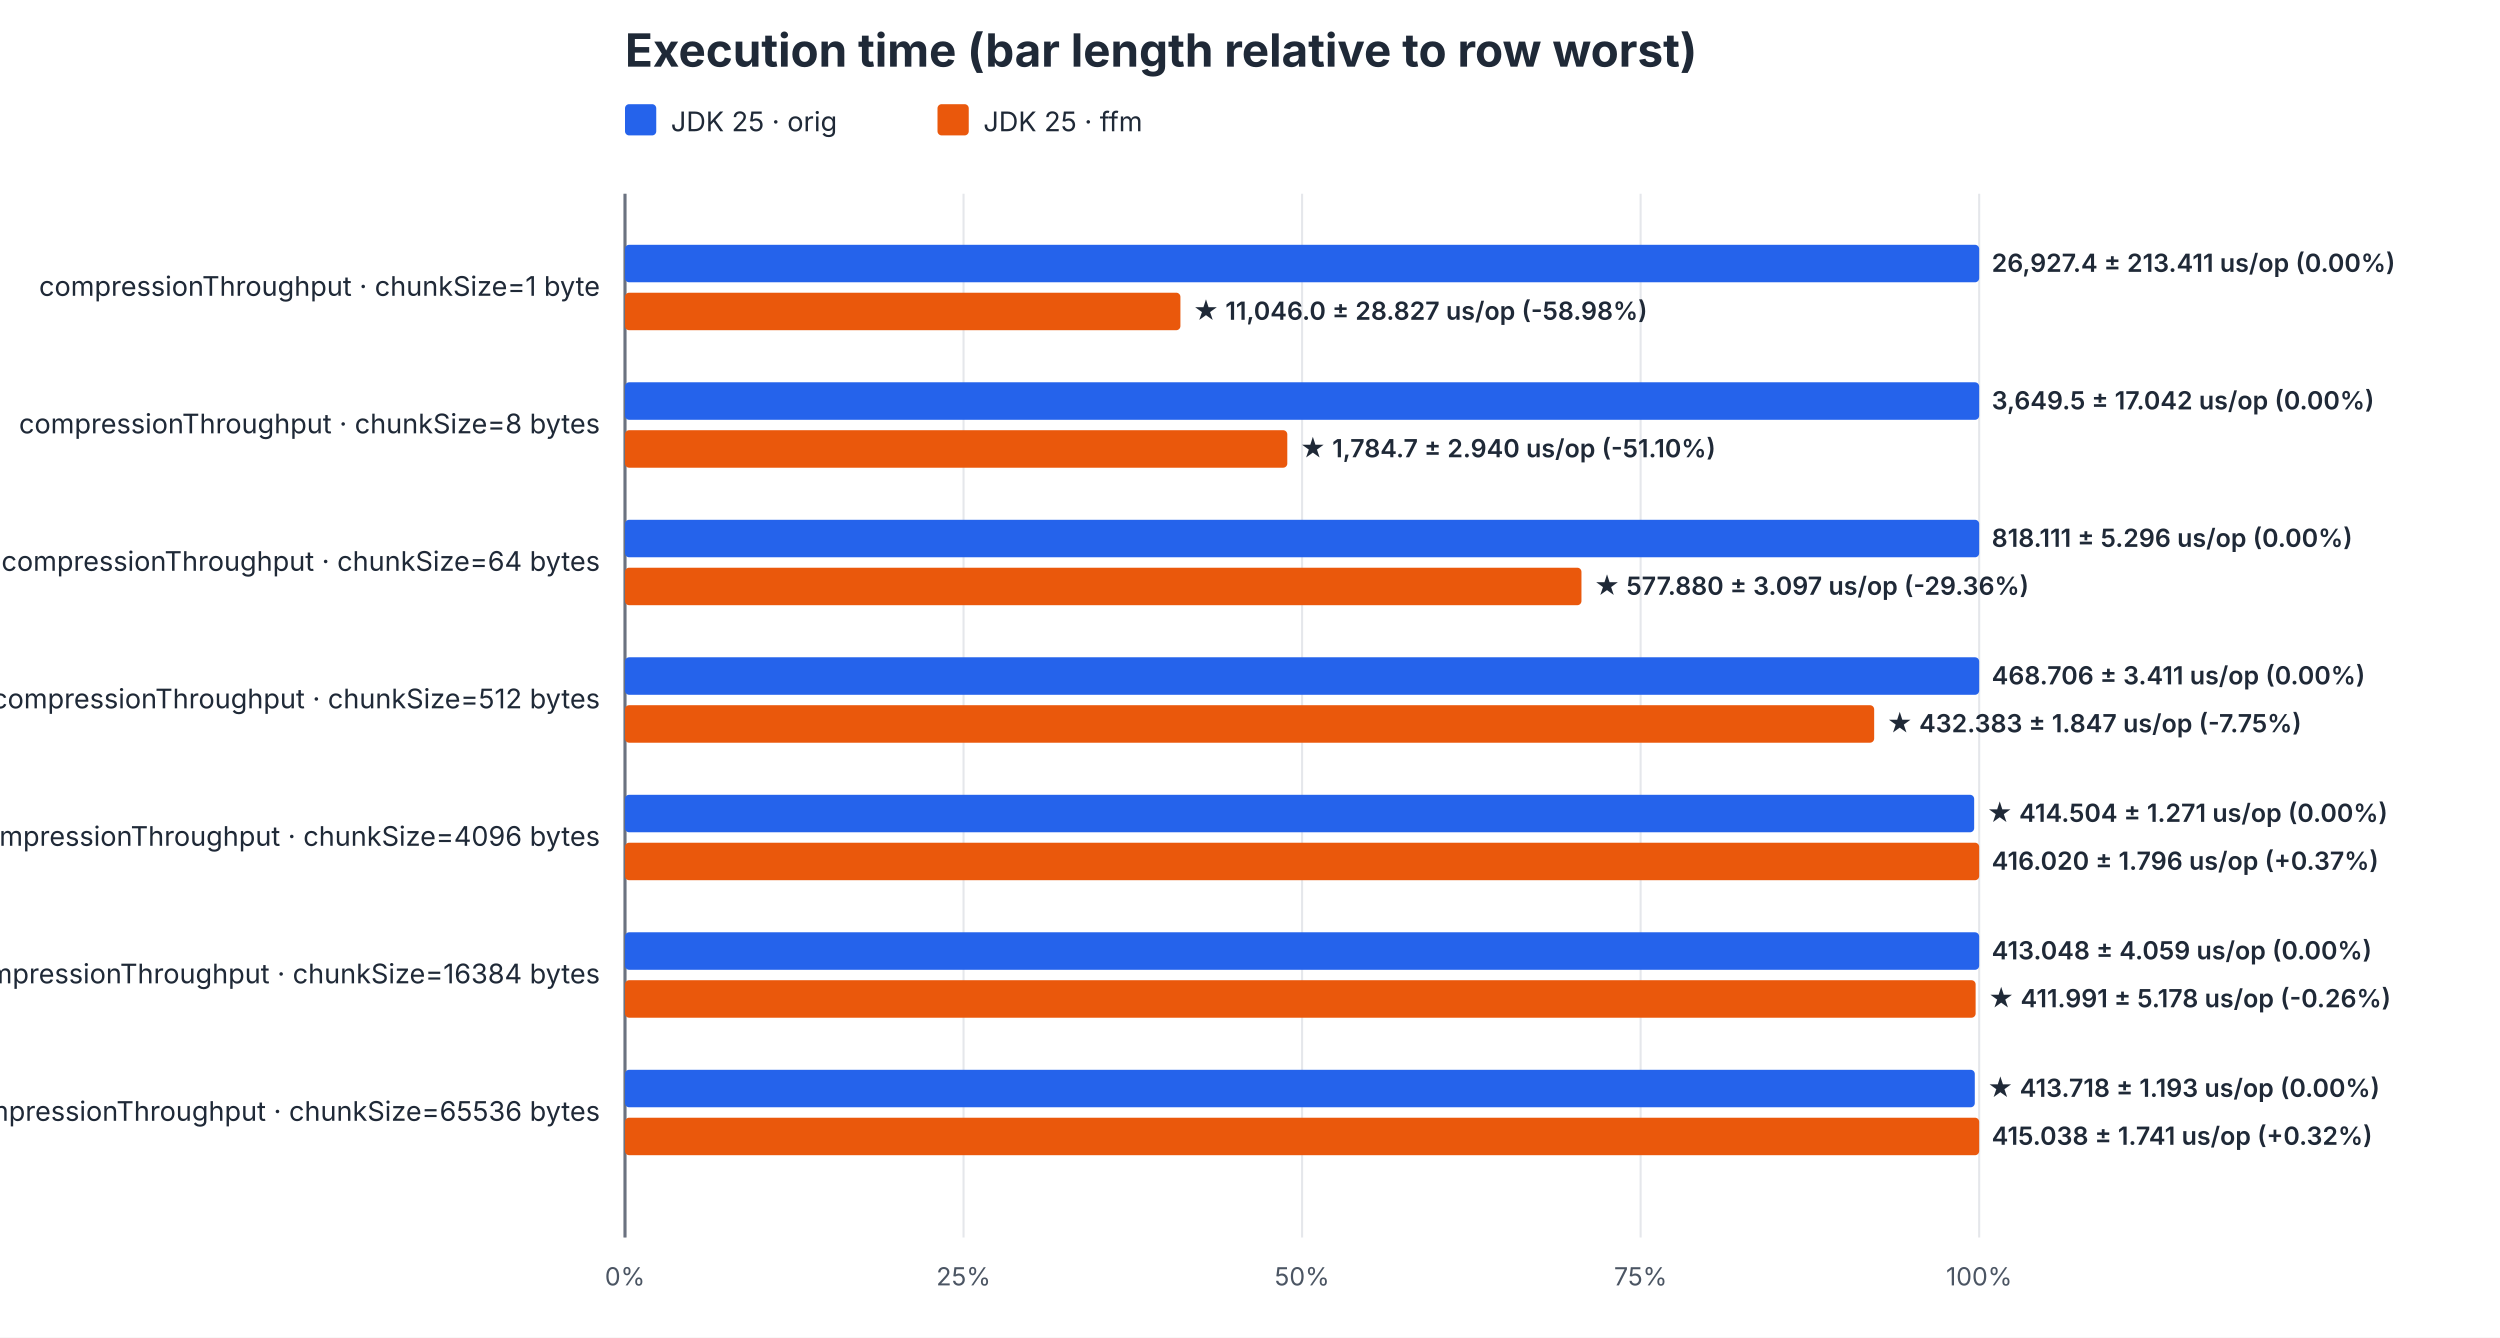
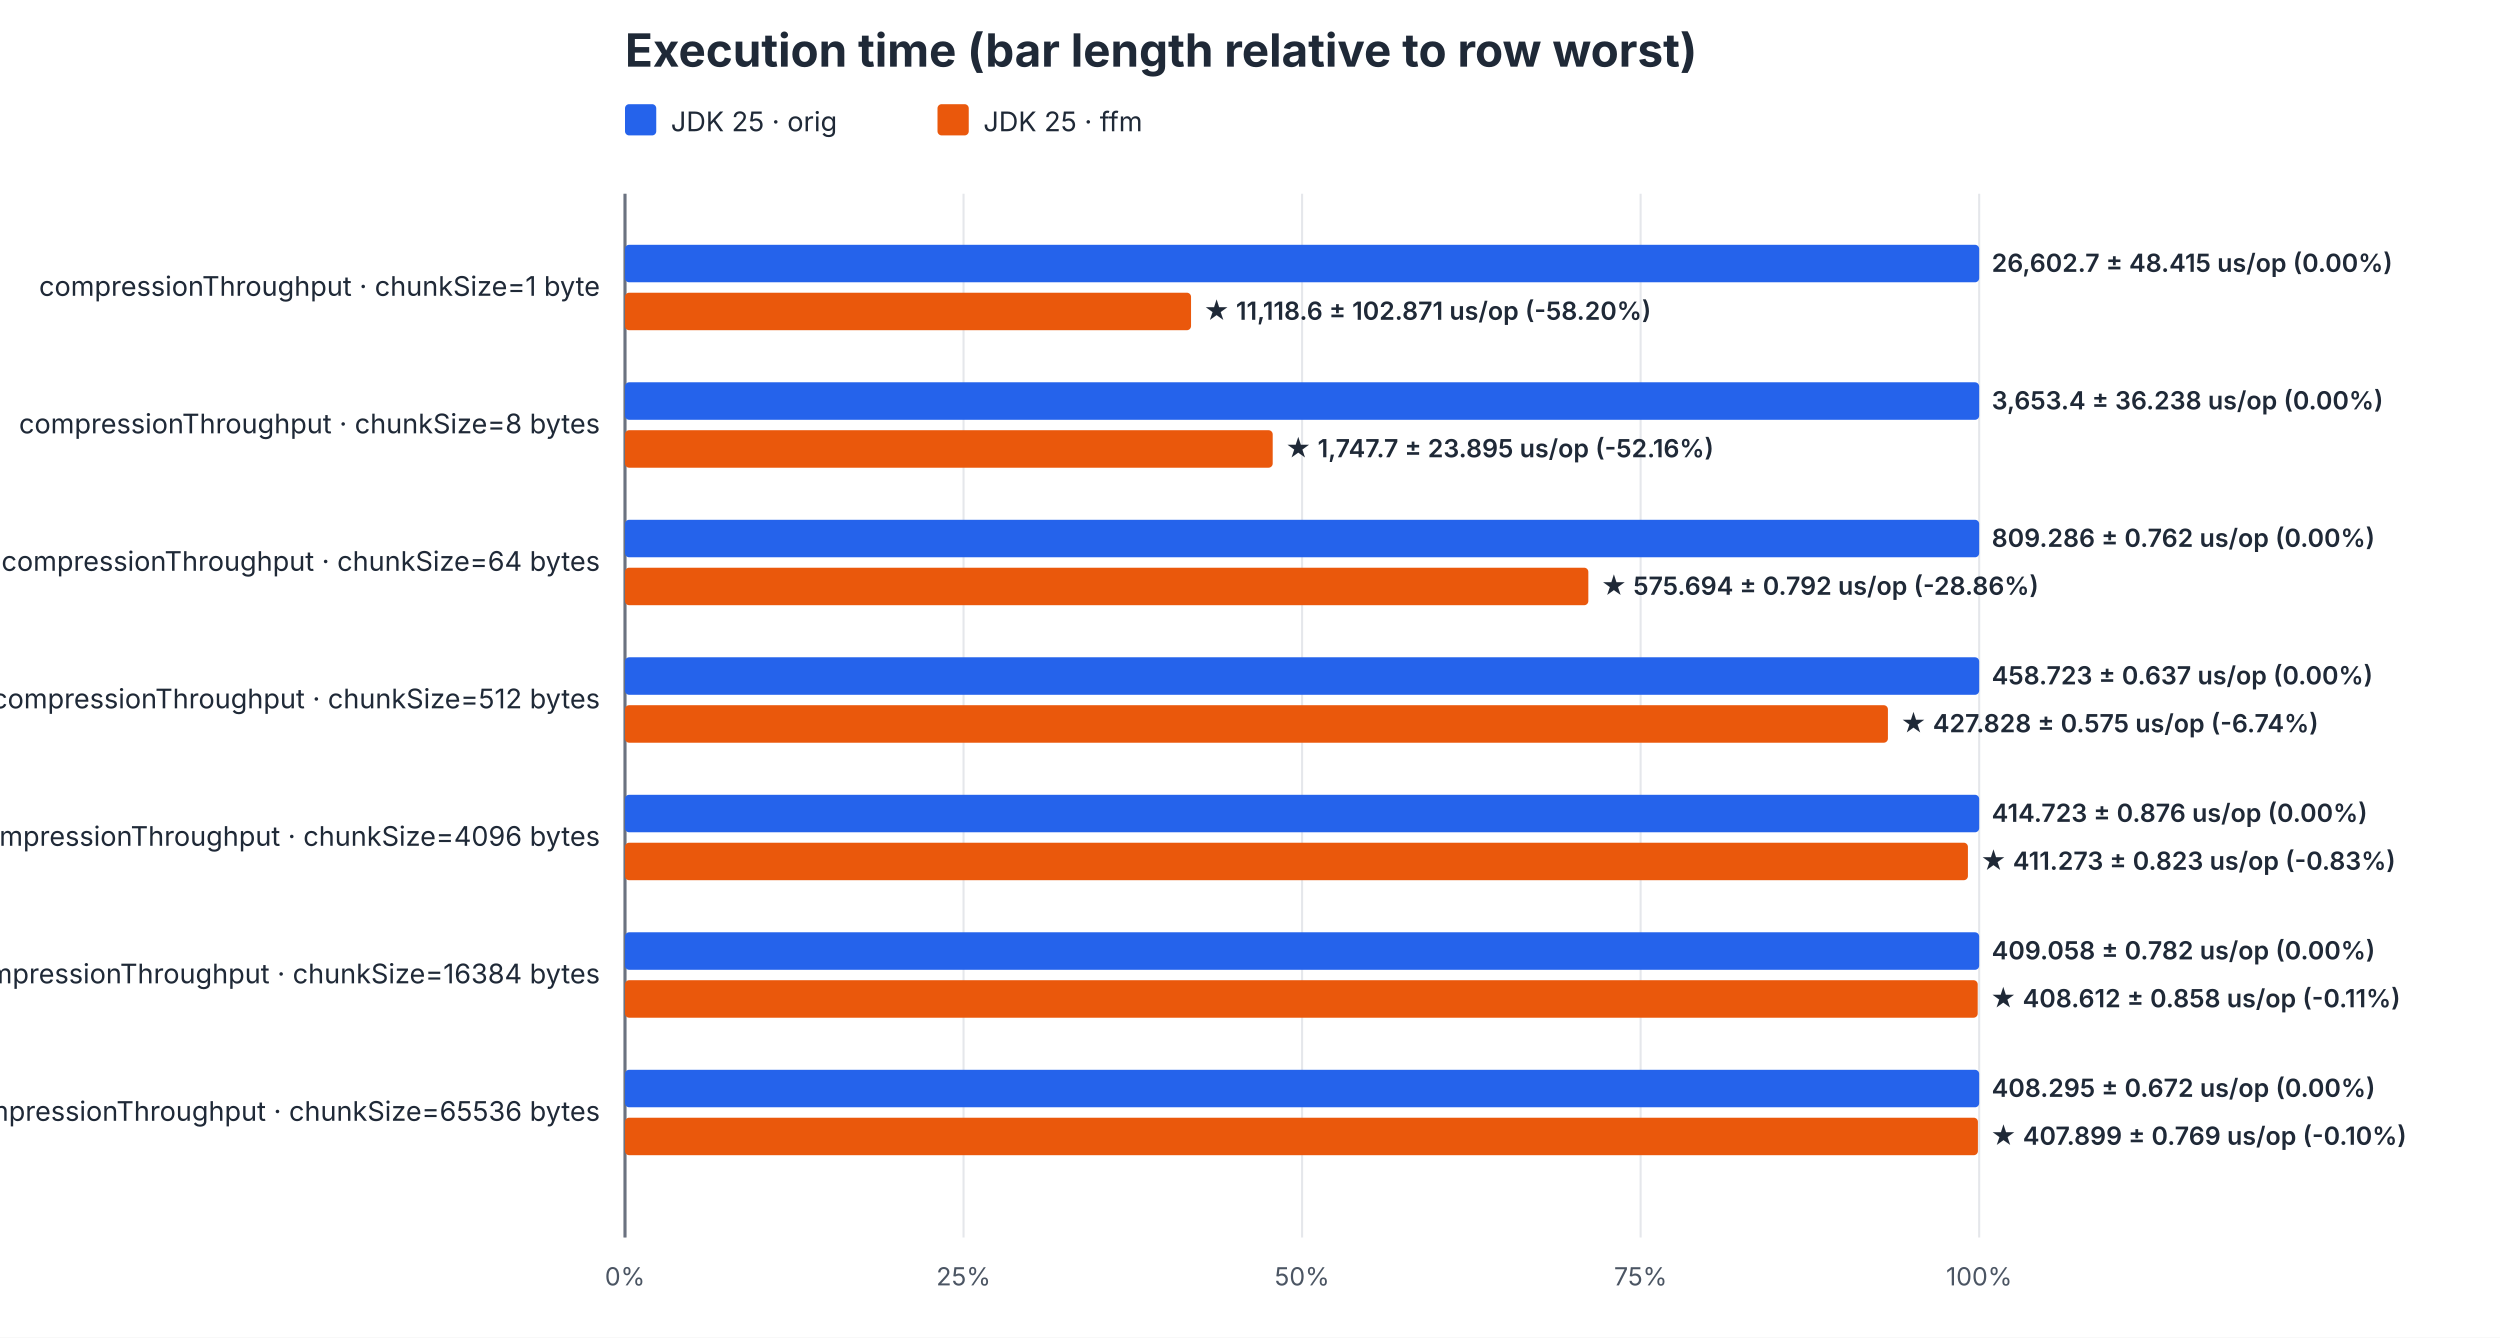
<svg xmlns="http://www.w3.org/2000/svg" width="1200" height="642" viewBox="0 0 1200 642">
  <rect width="100%" height="100%" fill="#ffffff" />
  <style>text{font-family:system-ui,-apple-system,sans-serif;fill:#1f2937}.title{font-size:22px;font-weight:700}.label{font-size:13px}.tick{font-size:12px;fill:#4b5563}.value{font-size:12px;font-weight:600}</style>
  <text x="300" y="32" class="title">Execution time (bar length relative to row worst)</text>
  <rect x="300" y="50" width="15" height="15" rx="2" fill="#2563eb" />
  <text x="322" y="63" class="label">JDK 25 · orig</text>
  <rect x="450" y="50" width="15" height="15" rx="2" fill="#ea580c" />
  <text x="472" y="63" class="label">JDK 25 · ffm</text>
  <line x1="300.0" y1="93" x2="300.0" y2="594" stroke="#e5e7eb" />
  <text x="300.0" y="617" text-anchor="middle" class="tick">0%</text>
  <line x1="462.5" y1="93" x2="462.5" y2="594" stroke="#e5e7eb" />
  <text x="462.5" y="617" text-anchor="middle" class="tick">25%</text>
  <line x1="625.0" y1="93" x2="625.0" y2="594" stroke="#e5e7eb" />
  <text x="625.0" y="617" text-anchor="middle" class="tick">50%</text>
  <line x1="787.5" y1="93" x2="787.5" y2="594" stroke="#e5e7eb" />
  <text x="787.5" y="617" text-anchor="middle" class="tick">75%</text>
  <line x1="950.0" y1="93" x2="950.0" y2="594" stroke="#e5e7eb" />
  <text x="950.0" y="617" text-anchor="middle" class="tick">100%</text>
  <line x1="300.0" y1="93" x2="300.0" y2="594" stroke="#6b7280" stroke-width="1.5" />
  <text x="288" y="142.0" text-anchor="end" class="label">compressionThroughput · chunkSize=1 byte</text>
  <rect x="300.0" y="117.5" width="650.0" height="18" rx="2" fill="#2563eb" />
-   <text x="956.0" y="130.5" text-anchor="start" class="value">26,927.4 ± 213.411 us/op (0.00%)</text>
-   <rect x="300.0" y="140.5" width="266.6" height="18" rx="2" fill="#ea580c" />
-   <text x="572.6" y="153.5" text-anchor="start" class="value">★ 11,046.0 ± 28.827 us/op (-58.98%)</text>
+   <text x="956.0" y="130.5" text-anchor="start" class="value">26,602.7 ± 48.415 us/op (0.00%)</text>
+   <rect x="300.0" y="140.5" width="271.7" height="18" rx="2" fill="#ea580c" />
+   <text x="577.7" y="153.5" text-anchor="start" class="value">★ 11,118.6 ± 102.871 us/op (-58.20%)</text>
  <text x="288" y="208.0" text-anchor="end" class="label">compressionThroughput · chunkSize=8 bytes</text>
  <rect x="300.0" y="183.5" width="650.0" height="18" rx="2" fill="#2563eb" />
-   <text x="956.0" y="196.5" text-anchor="start" class="value">3,649.5 ± 17.042 us/op (0.00%)</text>
-   <rect x="300.0" y="206.5" width="317.9" height="18" rx="2" fill="#ea580c" />
-   <text x="623.9" y="219.5" text-anchor="start" class="value">★ 1,784.7 ± 2.940 us/op (-51.10%)</text>
+   <text x="956.0" y="196.5" text-anchor="start" class="value">3,653.4 ± 36.238 us/op (0.00%)</text>
+   <rect x="300.0" y="206.5" width="310.9" height="18" rx="2" fill="#ea580c" />
+   <text x="616.9" y="219.5" text-anchor="start" class="value">★ 1,747.7 ± 23.895 us/op (-52.16%)</text>
  <text x="288" y="274.0" text-anchor="end" class="label">compressionThroughput · chunkSize=64 bytes</text>
  <rect x="300.0" y="249.5" width="650.0" height="18" rx="2" fill="#2563eb" />
-   <text x="956.0" y="262.5" text-anchor="start" class="value">818.111 ± 5.296 us/op (0.00%)</text>
-   <rect x="300.0" y="272.5" width="459.1" height="18" rx="2" fill="#ea580c" />
-   <text x="765.1" y="285.5" text-anchor="start" class="value">★ 577.880 ± 3.097 us/op (-29.36%)</text>
+   <text x="956.0" y="262.5" text-anchor="start" class="value">809.286 ± 0.762 us/op (0.00%)</text>
+   <rect x="300.0" y="272.5" width="462.4" height="18" rx="2" fill="#ea580c" />
+   <text x="768.4" y="285.5" text-anchor="start" class="value">★ 575.694 ± 0.792 us/op (-28.86%)</text>
  <text x="288" y="340.0" text-anchor="end" class="label">compressionThroughput · chunkSize=512 bytes</text>
  <rect x="300.0" y="315.5" width="650.0" height="18" rx="2" fill="#2563eb" />
-   <text x="956.0" y="328.5" text-anchor="start" class="value">468.706 ± 3.411 us/op (0.00%)</text>
-   <rect x="300.0" y="338.5" width="599.6" height="18" rx="2" fill="#ea580c" />
-   <text x="905.6" y="351.5" text-anchor="start" class="value">★ 432.383 ± 1.847 us/op (-7.75%)</text>
+   <text x="956.0" y="328.5" text-anchor="start" class="value">458.723 ± 0.637 us/op (0.00%)</text>
+   <rect x="300.0" y="338.5" width="606.2" height="18" rx="2" fill="#ea580c" />
+   <text x="912.2" y="351.5" text-anchor="start" class="value">★ 427.828 ± 0.575 us/op (-6.74%)</text>
  <text x="288" y="406.0" text-anchor="end" class="label">compressionThroughput · chunkSize=4096 bytes</text>
-   <rect x="300.0" y="381.5" width="647.6" height="18" rx="2" fill="#2563eb" />
-   <text x="953.6" y="394.5" text-anchor="start" class="value">★ 414.504 ± 1.271 us/op (0.00%)</text>
-   <rect x="300.0" y="404.5" width="650.0" height="18" rx="2" fill="#ea580c" />
-   <text x="956.0" y="417.5" text-anchor="start" class="value">416.020 ± 1.796 us/op (+0.37%)</text>
+   <rect x="300.0" y="381.5" width="650.0" height="18" rx="2" fill="#2563eb" />
+   <text x="956.0" y="394.5" text-anchor="start" class="value">414.723 ± 0.876 us/op (0.00%)</text>
+   <rect x="300.0" y="404.5" width="644.6" height="18" rx="2" fill="#ea580c" />
+   <text x="950.6" y="417.5" text-anchor="start" class="value">★ 411.273 ± 0.823 us/op (-0.83%)</text>
  <text x="288" y="472.0" text-anchor="end" class="label">compressionThroughput · chunkSize=16384 bytes</text>
  <rect x="300.0" y="447.5" width="650.0" height="18" rx="2" fill="#2563eb" />
-   <text x="956.0" y="460.5" text-anchor="start" class="value">413.048 ± 4.059 us/op (0.00%)</text>
-   <rect x="300.0" y="470.5" width="648.3" height="18" rx="2" fill="#ea580c" />
-   <text x="954.3" y="483.5" text-anchor="start" class="value">★ 411.991 ± 5.178 us/op (-0.26%)</text>
+   <text x="956.0" y="460.5" text-anchor="start" class="value">409.058 ± 0.782 us/op (0.00%)</text>
+   <rect x="300.0" y="470.5" width="649.3" height="18" rx="2" fill="#ea580c" />
+   <text x="955.3" y="483.5" text-anchor="start" class="value">★ 408.612 ± 0.858 us/op (-0.11%)</text>
  <text x="288" y="538.0" text-anchor="end" class="label">compressionThroughput · chunkSize=65536 bytes</text>
-   <rect x="300.0" y="513.5" width="647.9" height="18" rx="2" fill="#2563eb" />
-   <text x="953.9" y="526.5" text-anchor="start" class="value">★ 413.718 ± 1.193 us/op (0.00%)</text>
-   <rect x="300.0" y="536.5" width="650.0" height="18" rx="2" fill="#ea580c" />
-   <text x="956.0" y="549.5" text-anchor="start" class="value">415.038 ± 1.741 us/op (+0.32%)</text>
+   <rect x="300.0" y="513.5" width="650.0" height="18" rx="2" fill="#2563eb" />
+   <text x="956.0" y="526.5" text-anchor="start" class="value">408.295 ± 0.672 us/op (0.00%)</text>
+   <rect x="300.0" y="536.5" width="649.4" height="18" rx="2" fill="#ea580c" />
+   <text x="955.4" y="549.5" text-anchor="start" class="value">★ 407.899 ± 0.769 us/op (-0.10%)</text>
</svg>
